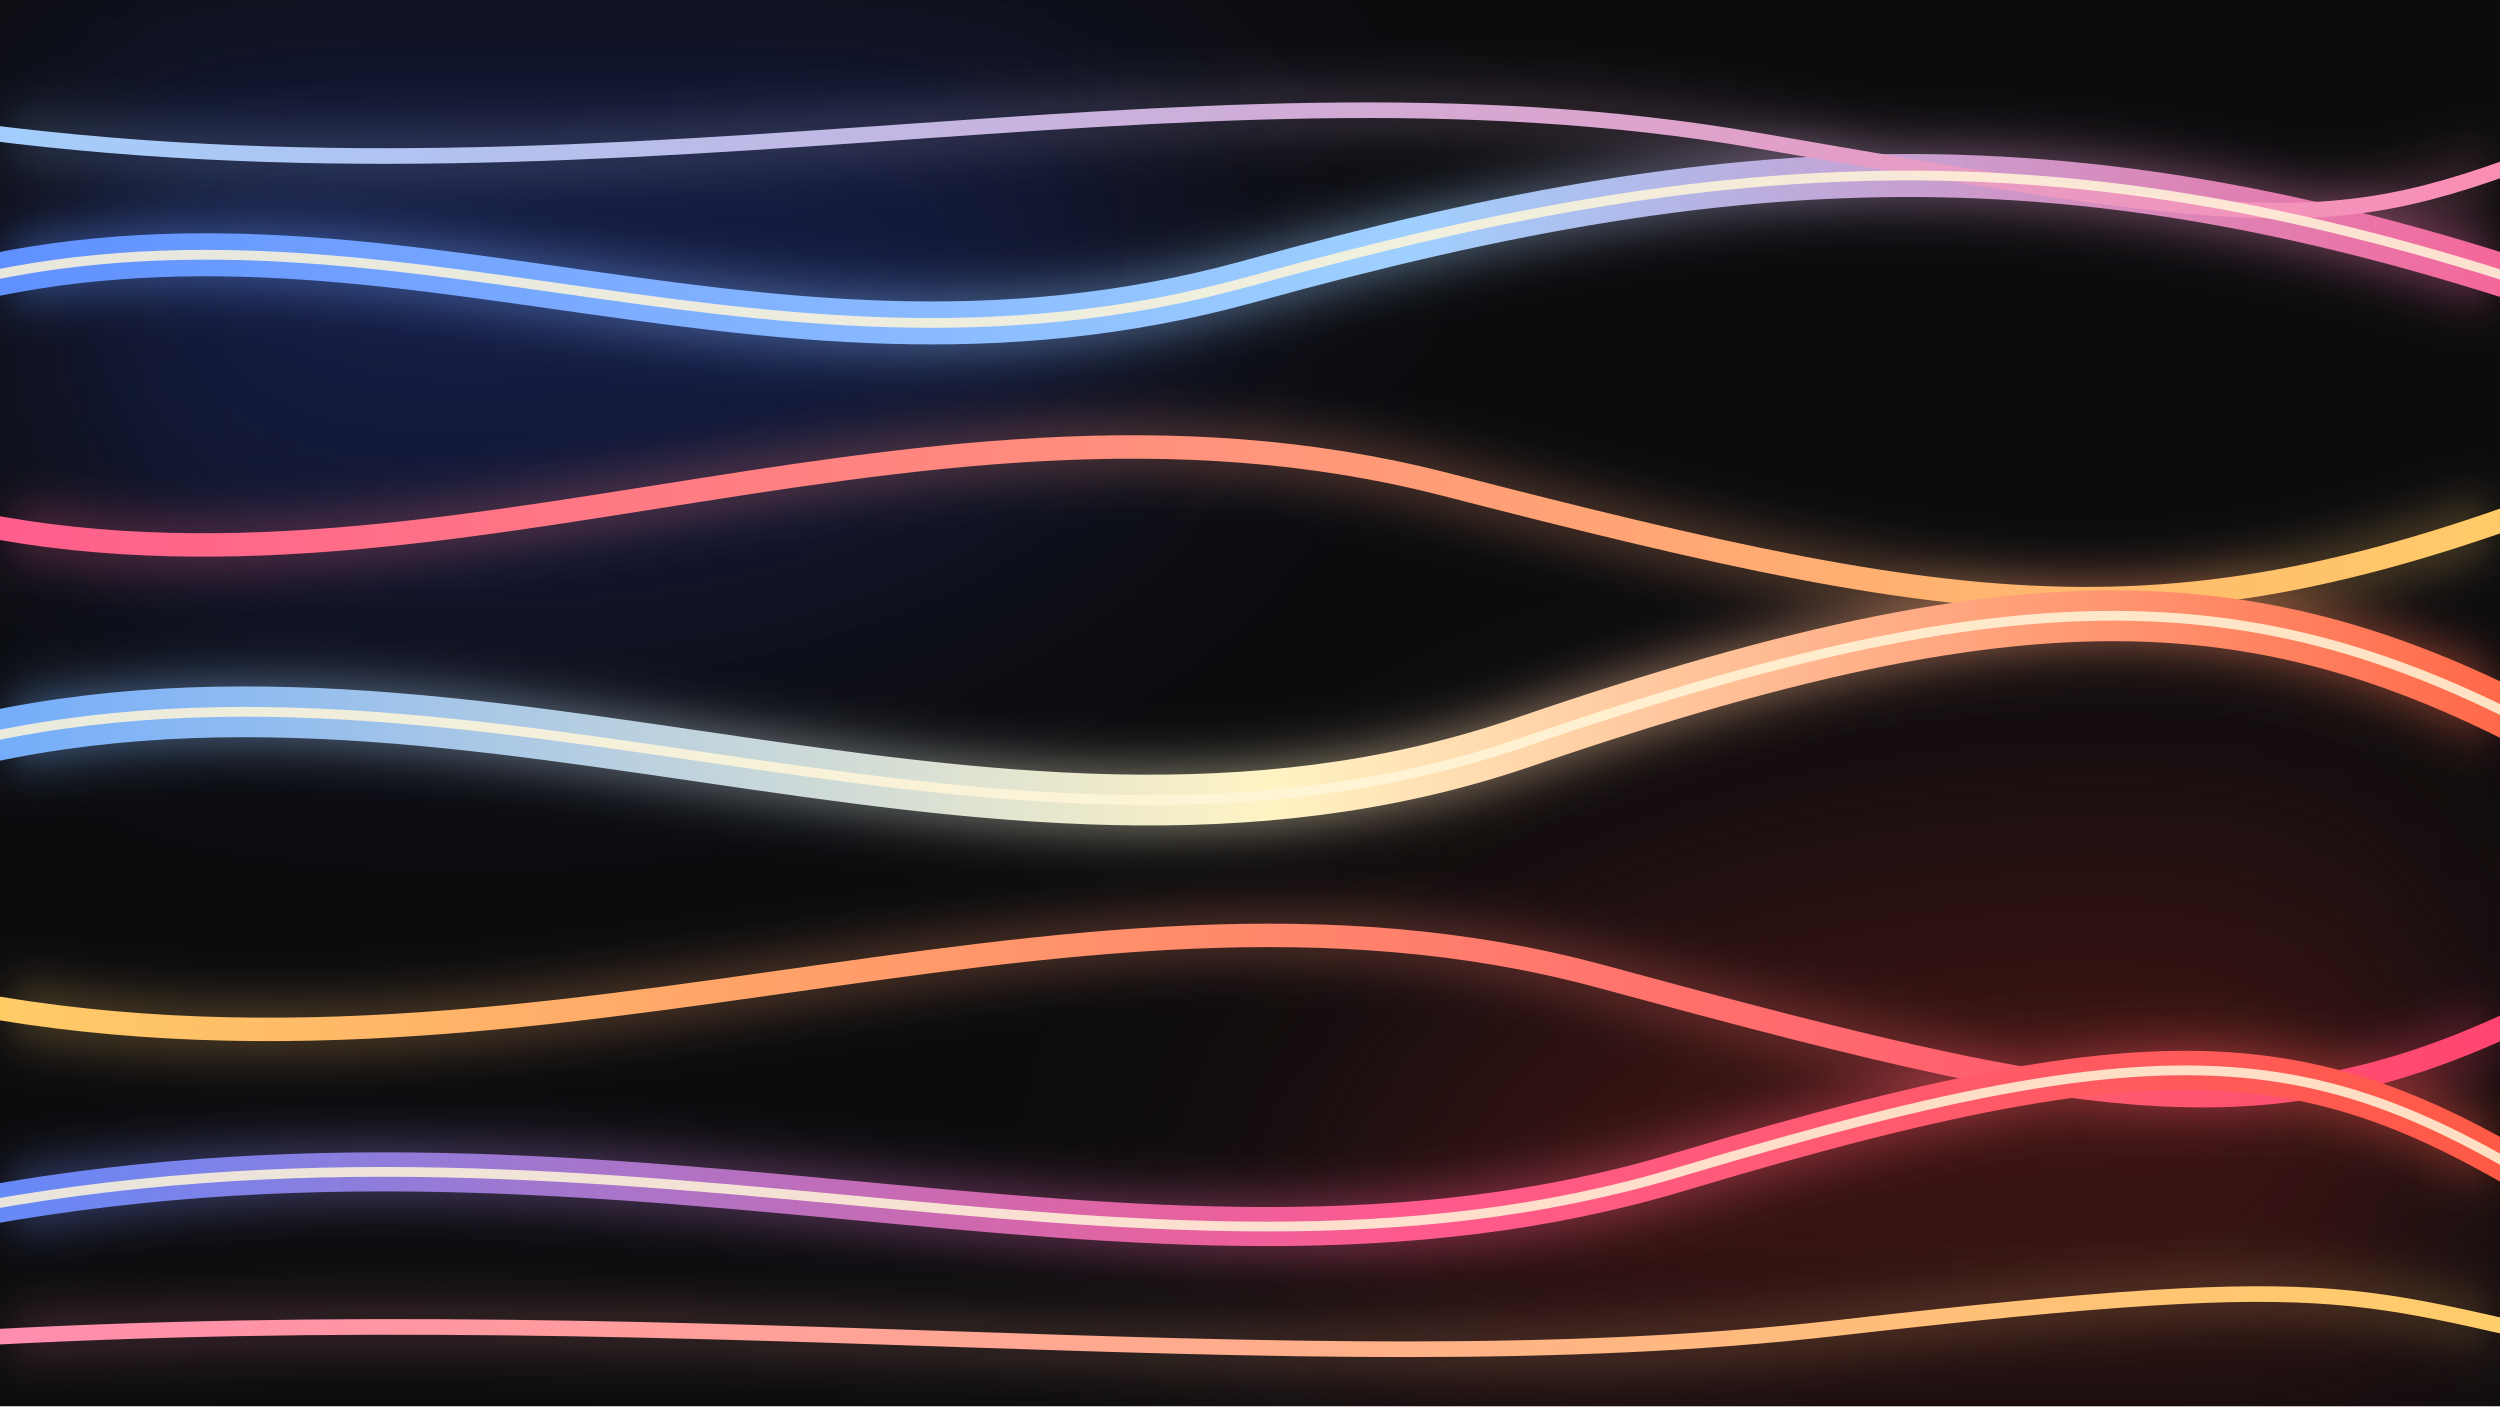
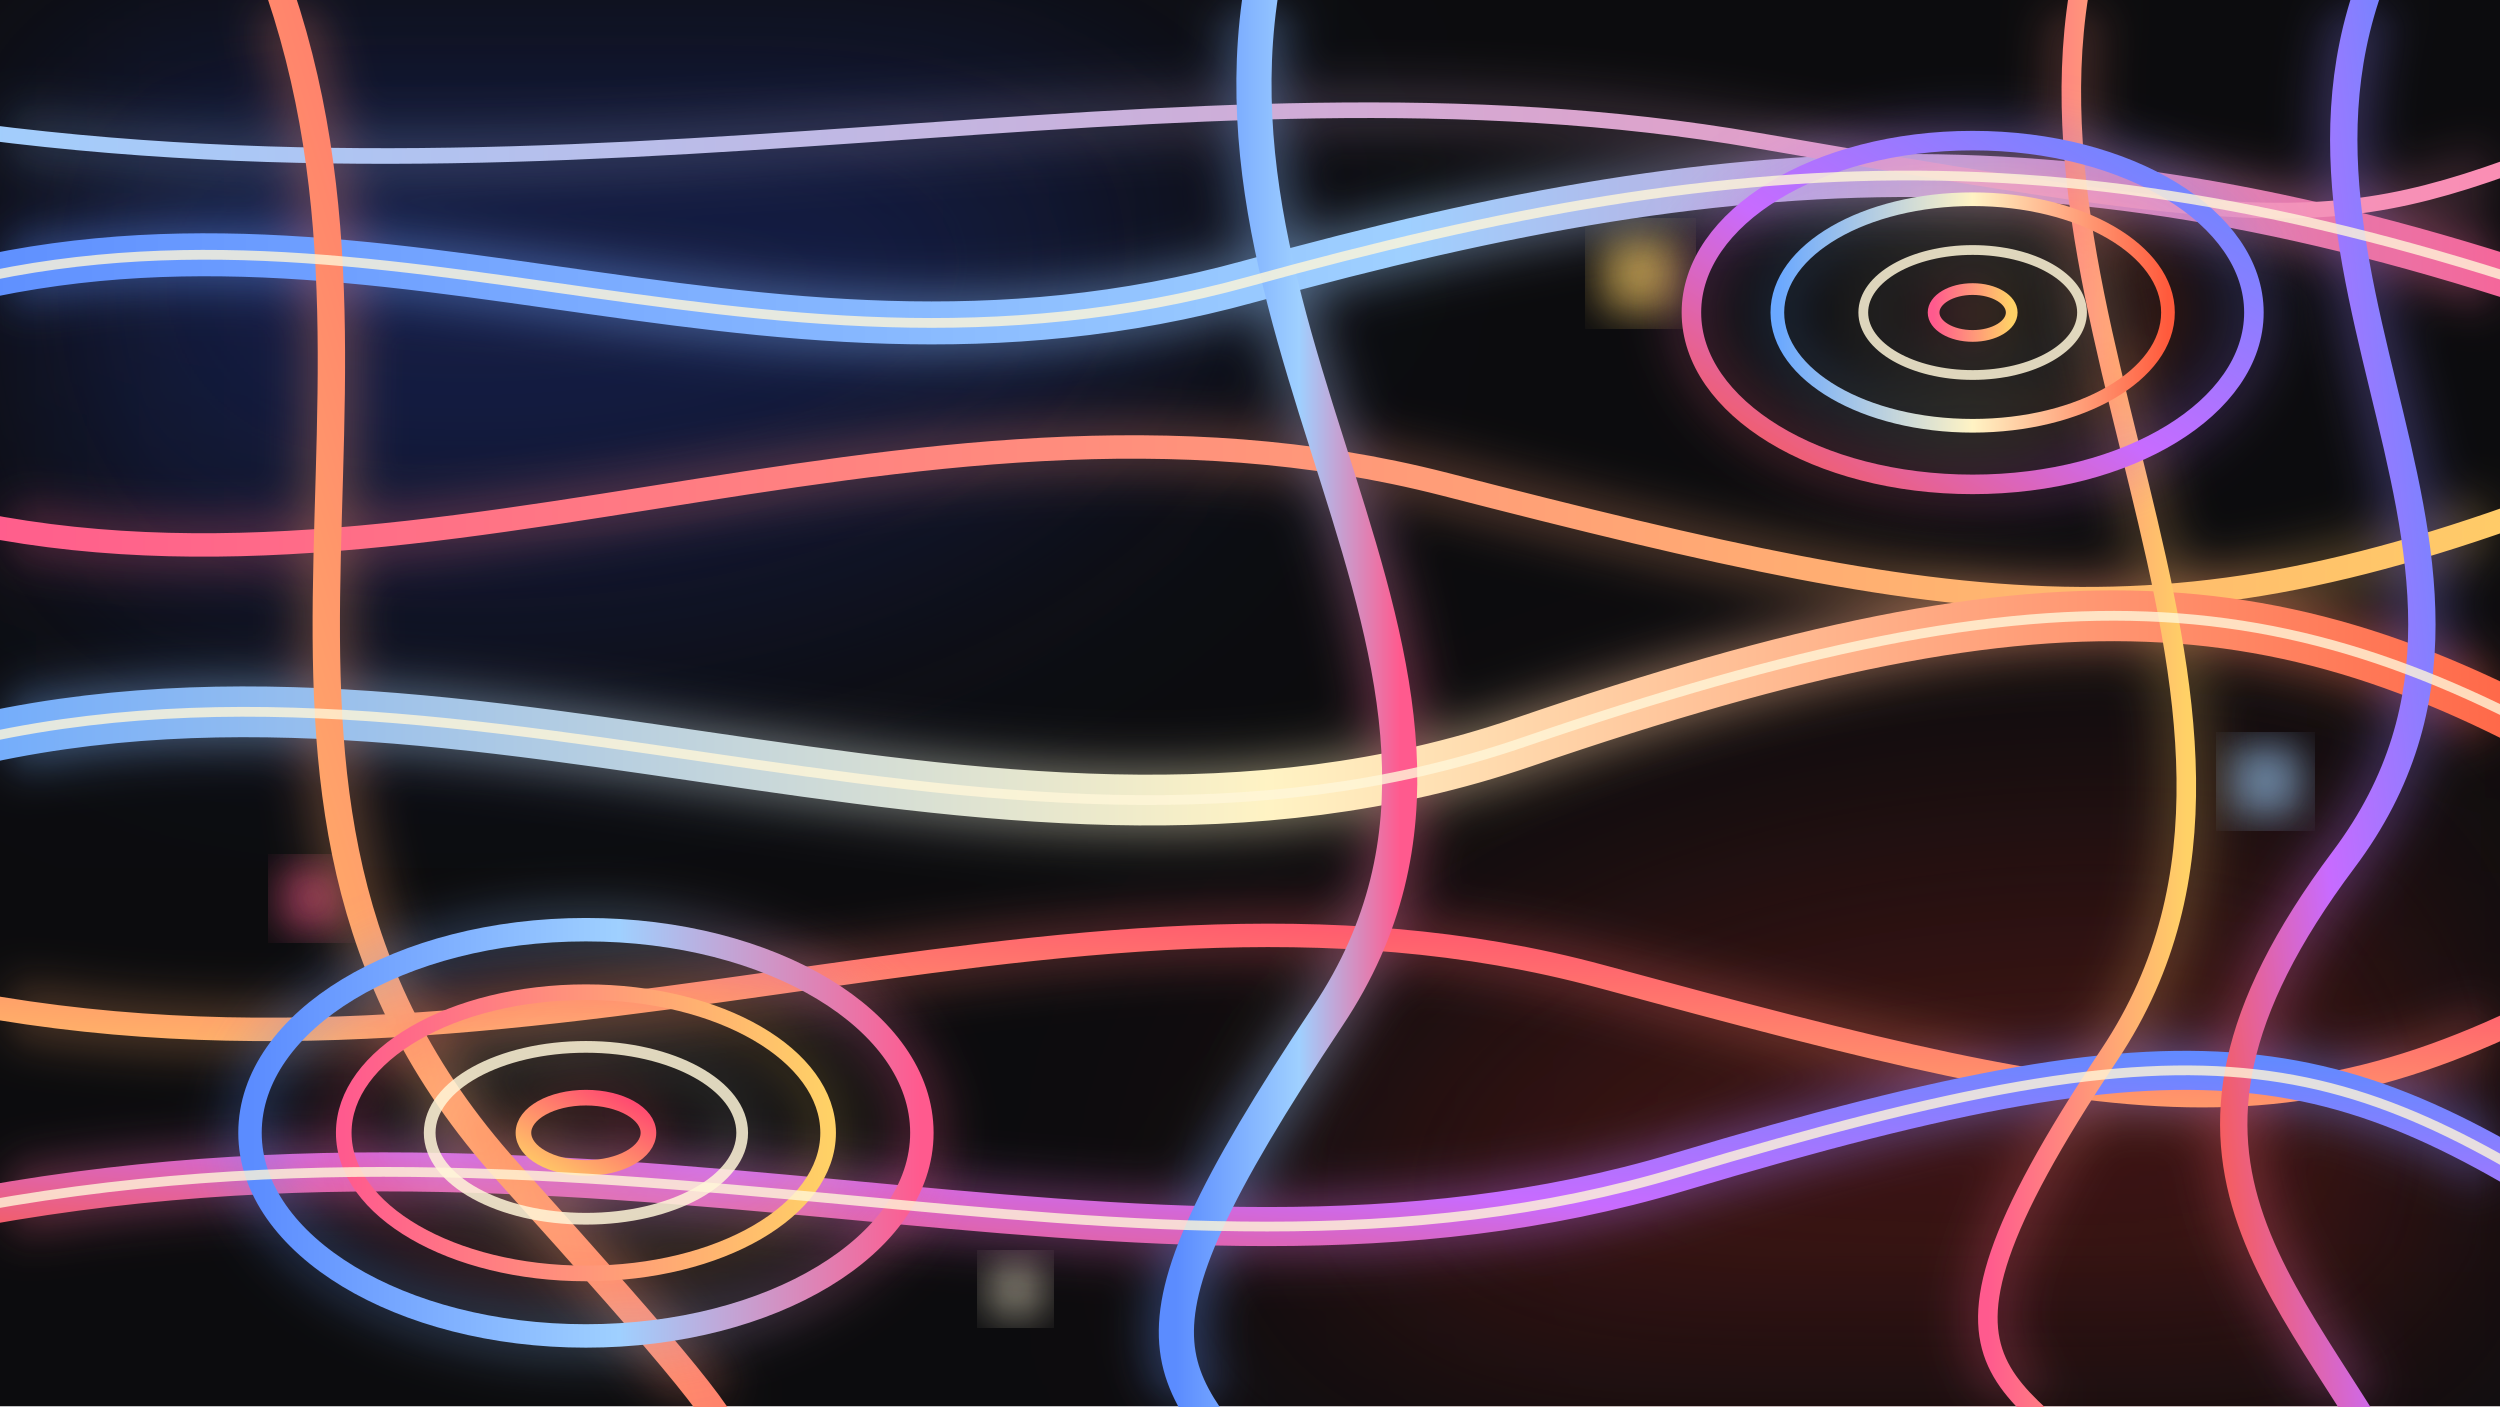
- <svg xmlns="http://www.w3.org/2000/svg" viewBox="0 0 640 360" role="img" aria-label="Neon marble ribbons">
+ <svg xmlns="http://www.w3.org/2000/svg" viewBox="0 0 640 360" role="img" aria-label="Abstract neon marble">
  <defs>
-     <linearGradient id="mrb1" x1="0" y1="0" x2="1" y2="0">
+     <linearGradient id="ab1" x1="0" y1="0" x2="1" y2="0">
      <stop offset="0" stop-color="#5b8cff" />
      <stop offset="0.55" stop-color="#9fd0ff" />
      <stop offset="1" stop-color="#ff5a8e" />
    </linearGradient>
-     <linearGradient id="mrb2" x1="0" y1="0" x2="1" y2="0">
+     <linearGradient id="ab2" x1="0" y1="0" x2="1" y2="0">
      <stop offset="0" stop-color="#ff5a8e" />
      <stop offset="1" stop-color="#ffd166" />
    </linearGradient>
-     <linearGradient id="mrb3" x1="0" y1="0" x2="1" y2="0">
+     <linearGradient id="ab3" x1="0" y1="0" x2="1" y2="0">
      <stop offset="0" stop-color="#6aa8ff" />
      <stop offset="0.5" stop-color="#fff3c4" />
      <stop offset="1" stop-color="#ff5a3c" />
    </linearGradient>
-     <linearGradient id="mrb4" x1="0" y1="0" x2="1" y2="0">
+     <linearGradient id="ab4" x1="0" y1="1" x2="1" y2="0">
      <stop offset="0" stop-color="#ffd166" />
      <stop offset="1" stop-color="#ff3d71" />
    </linearGradient>
-     <linearGradient id="mrb5" x1="0" y1="0" x2="1" y2="0">
+     <linearGradient id="ab5" x1="1" y1="0" x2="0" y2="1">
      <stop offset="0" stop-color="#5b8cff" />
-       <stop offset="0.55" stop-color="#ff5a8e" />
+       <stop offset="0.55" stop-color="#c86bff" />
      <stop offset="1" stop-color="#ff5a3c" />
    </linearGradient>
-     <linearGradient id="mrb6" x1="0" y1="0" x2="1" y2="0">
+     <linearGradient id="ab6" x1="0" y1="0" x2="1" y2="0">
      <stop offset="0" stop-color="#9fd0ff" />
      <stop offset="1" stop-color="#ff8ab0" />
    </linearGradient>
-     <linearGradient id="mrb7" x1="0" y1="0" x2="1" y2="0">
-       <stop offset="0" stop-color="#ff8ab0" />
-       <stop offset="1" stop-color="#ffd166" />
-     </linearGradient>
-     <filter id="mrGlow" x="-20%" y="-20%" width="140%" height="140%">
+     <filter id="abGlow" x="-20%" y="-20%" width="140%" height="140%">
      <feGaussianBlur stdDeviation="7" />
    </filter>
-     <filter id="mrBig" x="-40%" y="-40%" width="180%" height="180%">
+     <filter id="abBig" x="-40%" y="-40%" width="180%" height="180%">
      <feGaussianBlur stdDeviation="42" />
    </filter>
-     <g id="mrRibbons" fill="none" stroke-linecap="round">
-       <path d="M-30,78 C90,38 190,108 320,72 S540,32 680,84" stroke="url(#mrb1)" stroke-width="11" />
-       <path d="M-30,128 C100,168 230,88 370,124 S560,168 680,118" stroke="url(#mrb2)" stroke-width="6" />
-       <path d="M-30,196 C110,150 250,238 390,190 S590,148 680,204" stroke="url(#mrb3)" stroke-width="13" />
-       <path d="M-30,252 C130,292 270,212 410,250 S590,296 680,242" stroke="url(#mrb4)" stroke-width="6" />
-       <path d="M-30,314 C150,272 290,342 430,300 S600,268 680,322" stroke="url(#mrb5)" stroke-width="10" />
-       <path d="M-30,30 C150,60 300,10 450,36 S600,60 680,28" stroke="url(#mrb6)" stroke-width="4" />
-       <path d="M-30,344 C170,330 330,356 470,340 S600,332 680,348" stroke="url(#mrb7)" stroke-width="4" />
+     <g id="abFlow" fill="none" stroke-linecap="round">
+       <path d="M-30,78 C90,38 190,108 320,72 S540,32 680,84" stroke="url(#ab1)" stroke-width="11" />
+       <path d="M-30,128 C100,168 230,88 370,124 S560,168 680,118" stroke="url(#ab2)" stroke-width="6" />
+       <path d="M-30,196 C110,150 250,238 390,190 S590,148 680,204" stroke="url(#ab3)" stroke-width="13" />
+       <path d="M-30,252 C130,292 270,212 410,250 S590,296 680,242" stroke="url(#ab4)" stroke-width="6" />
+       <path d="M-30,314 C150,272 290,342 430,300 S600,268 680,322" stroke="url(#ab5)" stroke-width="10" />
+       <path d="M-30,30 C150,60 300,10 450,36 S600,60 680,28" stroke="url(#ab6)" stroke-width="4" />
+       <path d="M60,-30 C120,90 40,200 130,300 S180,360 170,390" stroke="url(#ab4)" stroke-width="7" />
+       <path d="M330,-30 C290,80 400,170 340,260 S300,350 330,390" stroke="url(#ab1)" stroke-width="9" />
+       <path d="M540,-30 C500,70 600,180 540,270 S520,350 550,390" stroke="url(#ab2)" stroke-width="5" />
+       <path d="M620,-30 C560,60 660,140 600,220 S590,330 620,390" stroke="url(#ab5)" stroke-width="7" />
+     </g>
+     <g id="abSwirls" fill="none">
+       <ellipse cx="150" cy="290" rx="86" ry="52" stroke="url(#ab1)" stroke-width="6" />
+       <ellipse cx="150" cy="290" rx="62" ry="36" stroke="url(#ab2)" stroke-width="4" />
+       <ellipse cx="150" cy="290" rx="40" ry="22" stroke="#fff6d8" stroke-width="3" opacity="0.85" />
+       <ellipse cx="150" cy="290" rx="16" ry="9" stroke="url(#ab4)" stroke-width="4" />
+       <ellipse cx="505" cy="80" rx="72" ry="44" stroke="url(#ab5)" stroke-width="5" />
+       <ellipse cx="505" cy="80" rx="50" ry="29" stroke="url(#ab3)" stroke-width="3.5" />
+       <ellipse cx="505" cy="80" rx="28" ry="16" stroke="#fff6d8" stroke-width="2.5" opacity="0.85" />
+       <ellipse cx="505" cy="80" rx="10" ry="6" stroke="url(#ab2)" stroke-width="3" />
    </g>
  </defs>
  <rect width="640" height="360" fill="#0c0c0e" />
-   <ellipse cx="120" cy="60" rx="180" ry="90" fill="#2b4bd8" opacity="0.28" filter="url(#mrBig)" />
-   <ellipse cx="540" cy="320" rx="200" ry="100" fill="#d92d20" opacity="0.25" filter="url(#mrBig)" />
-   <use href="#mrRibbons" filter="url(#mrGlow)" opacity="0.6" />
-   <use href="#mrRibbons" />
-   <g fill="none" stroke="#fff6d8" stroke-width="2.5" stroke-linecap="round" opacity="0.85">
+   <ellipse cx="120" cy="60" rx="180" ry="90" fill="#2b4bd8" opacity="0.28" filter="url(#abBig)" />
+   <ellipse cx="540" cy="320" rx="200" ry="100" fill="#d92d20" opacity="0.25" filter="url(#abBig)" />
+   <circle cx="420" cy="70" r="10" fill="#ffd166" opacity="0.9" filter="url(#abGlow)" />
+   <circle cx="80" cy="230" r="8" fill="#ff5a8e" opacity="0.9" filter="url(#abGlow)" />
+   <circle cx="580" cy="200" r="9" fill="#9fd0ff" opacity="0.9" filter="url(#abGlow)" />
+   <circle cx="260" cy="330" r="7" fill="#fff6d8" opacity="0.9" filter="url(#abGlow)" />
+   <use href="#abFlow" filter="url(#abGlow)" opacity="0.6" />
+   <use href="#abFlow" />
+   <use href="#abSwirls" filter="url(#abGlow)" opacity="0.55" />
+   <use href="#abSwirls" />
+   <g fill="none" stroke="#fff6d8" stroke-width="2.5" stroke-linecap="round" opacity="0.8">
    <path d="M-30,78 C90,38 190,108 320,72 S540,32 680,84" />
    <path d="M-30,196 C110,150 250,238 390,190 S590,148 680,204" />
    <path d="M-30,314 C150,272 290,342 430,300 S600,268 680,322" />
  </g>
</svg>
